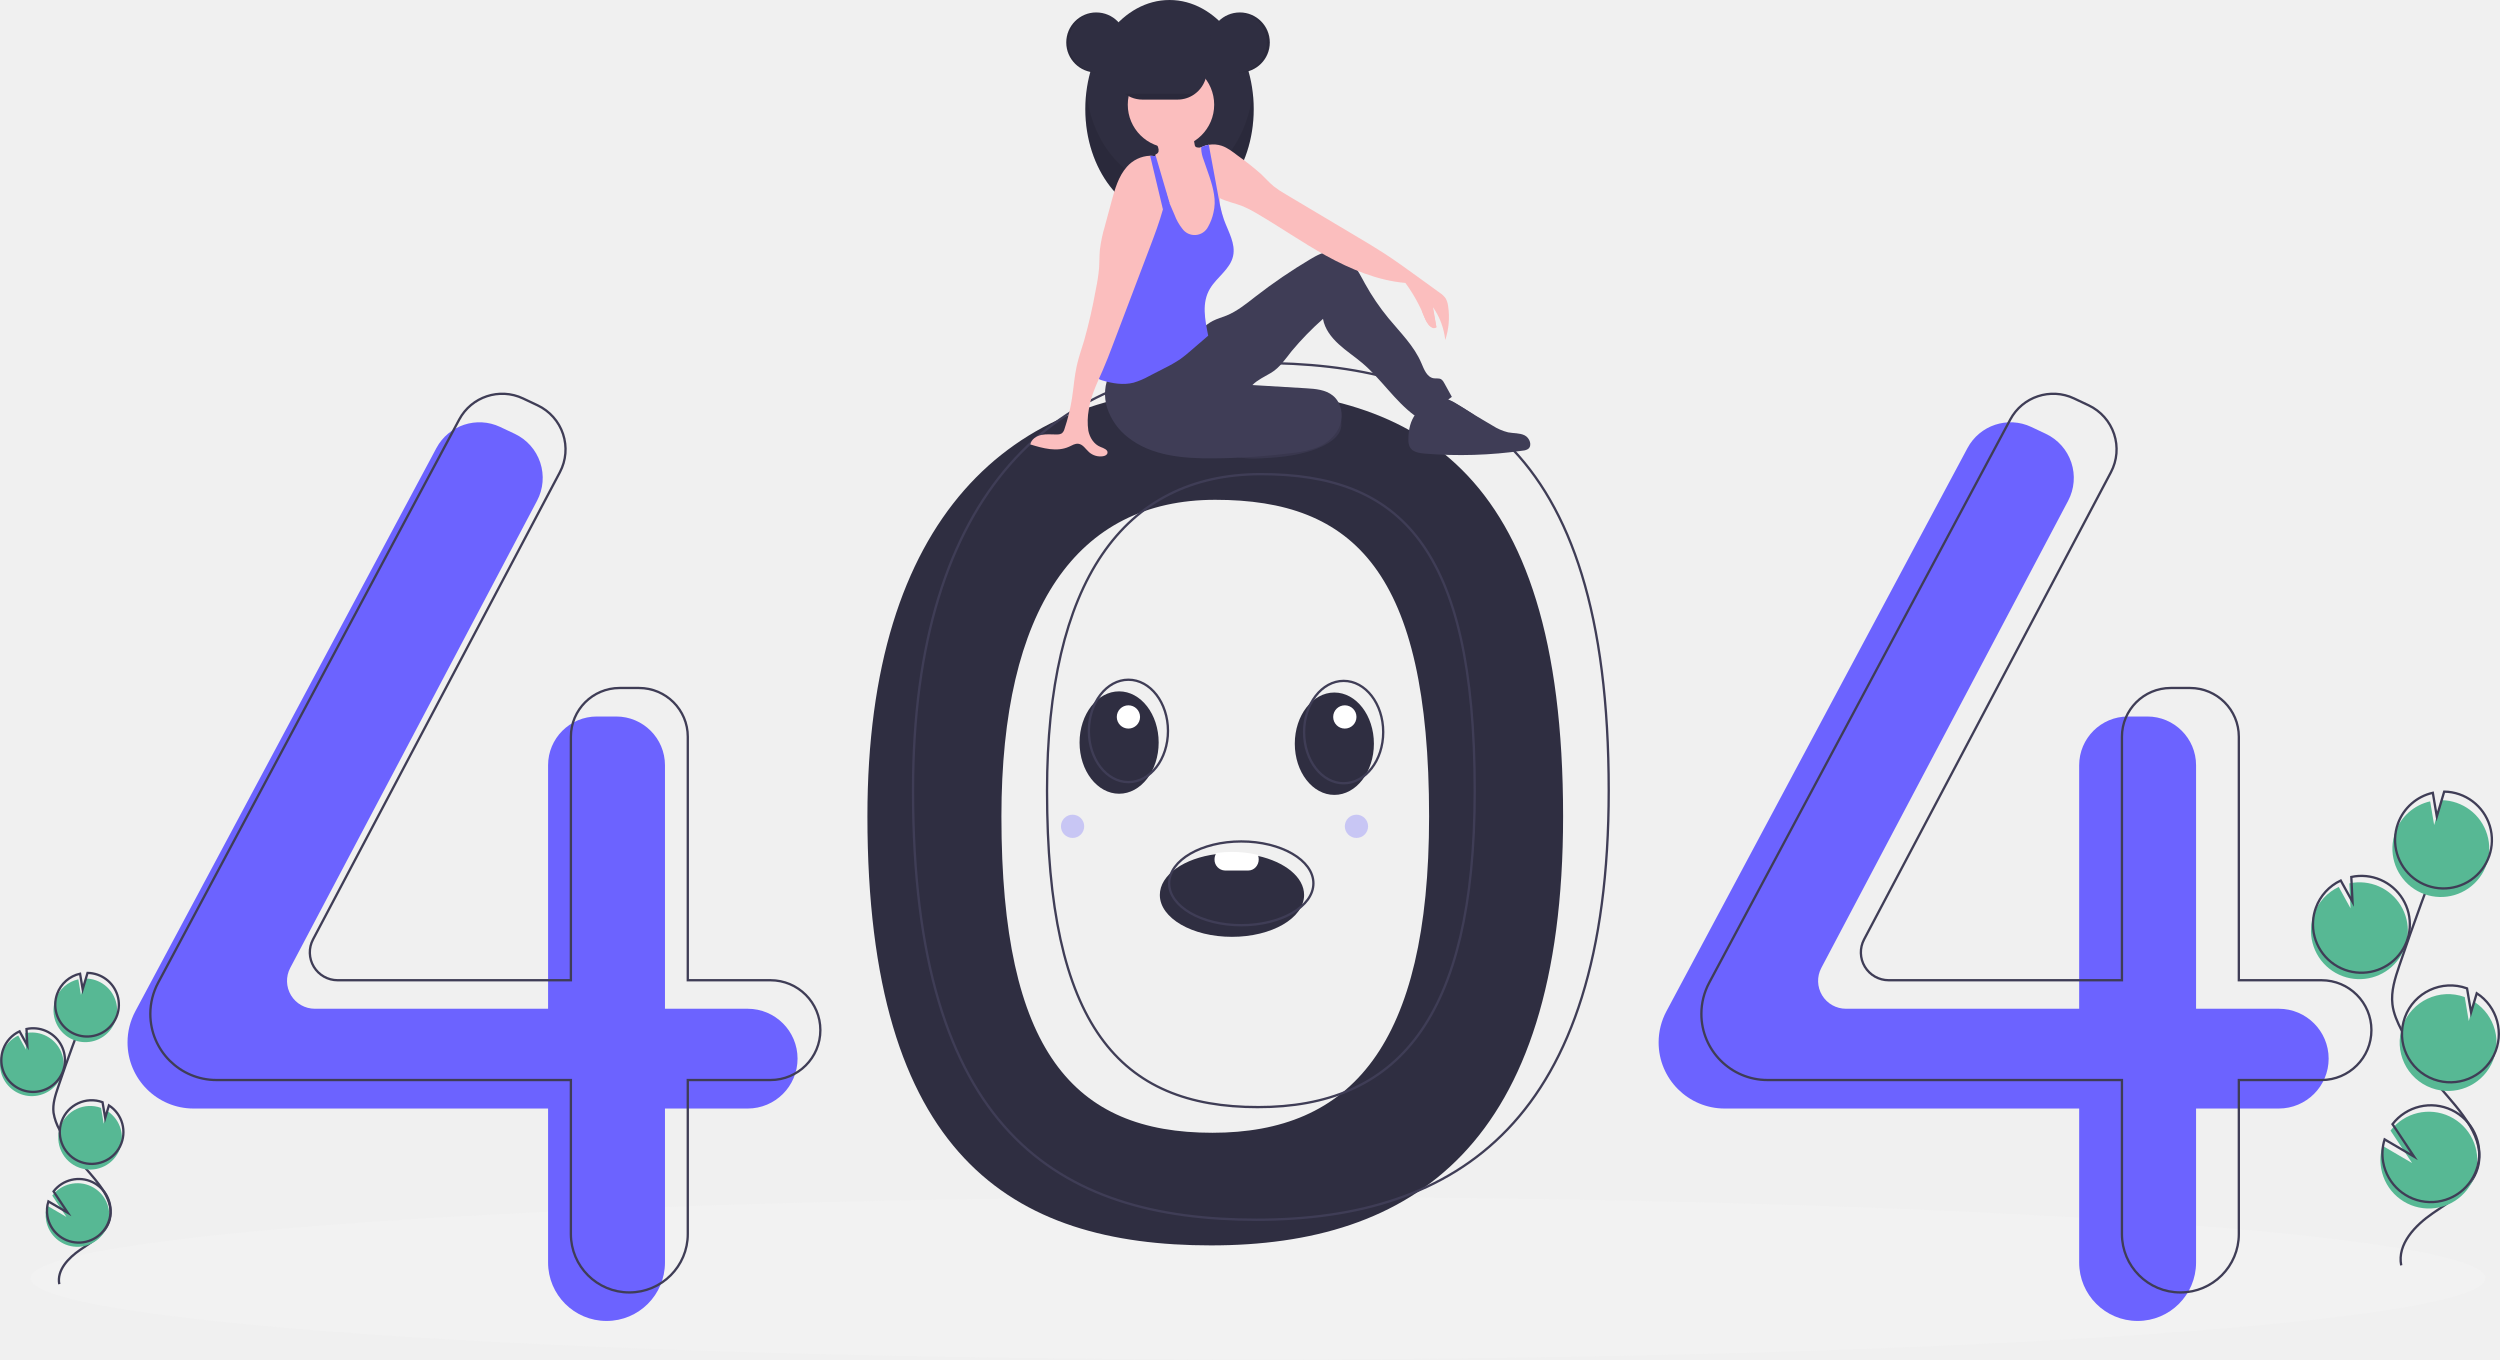
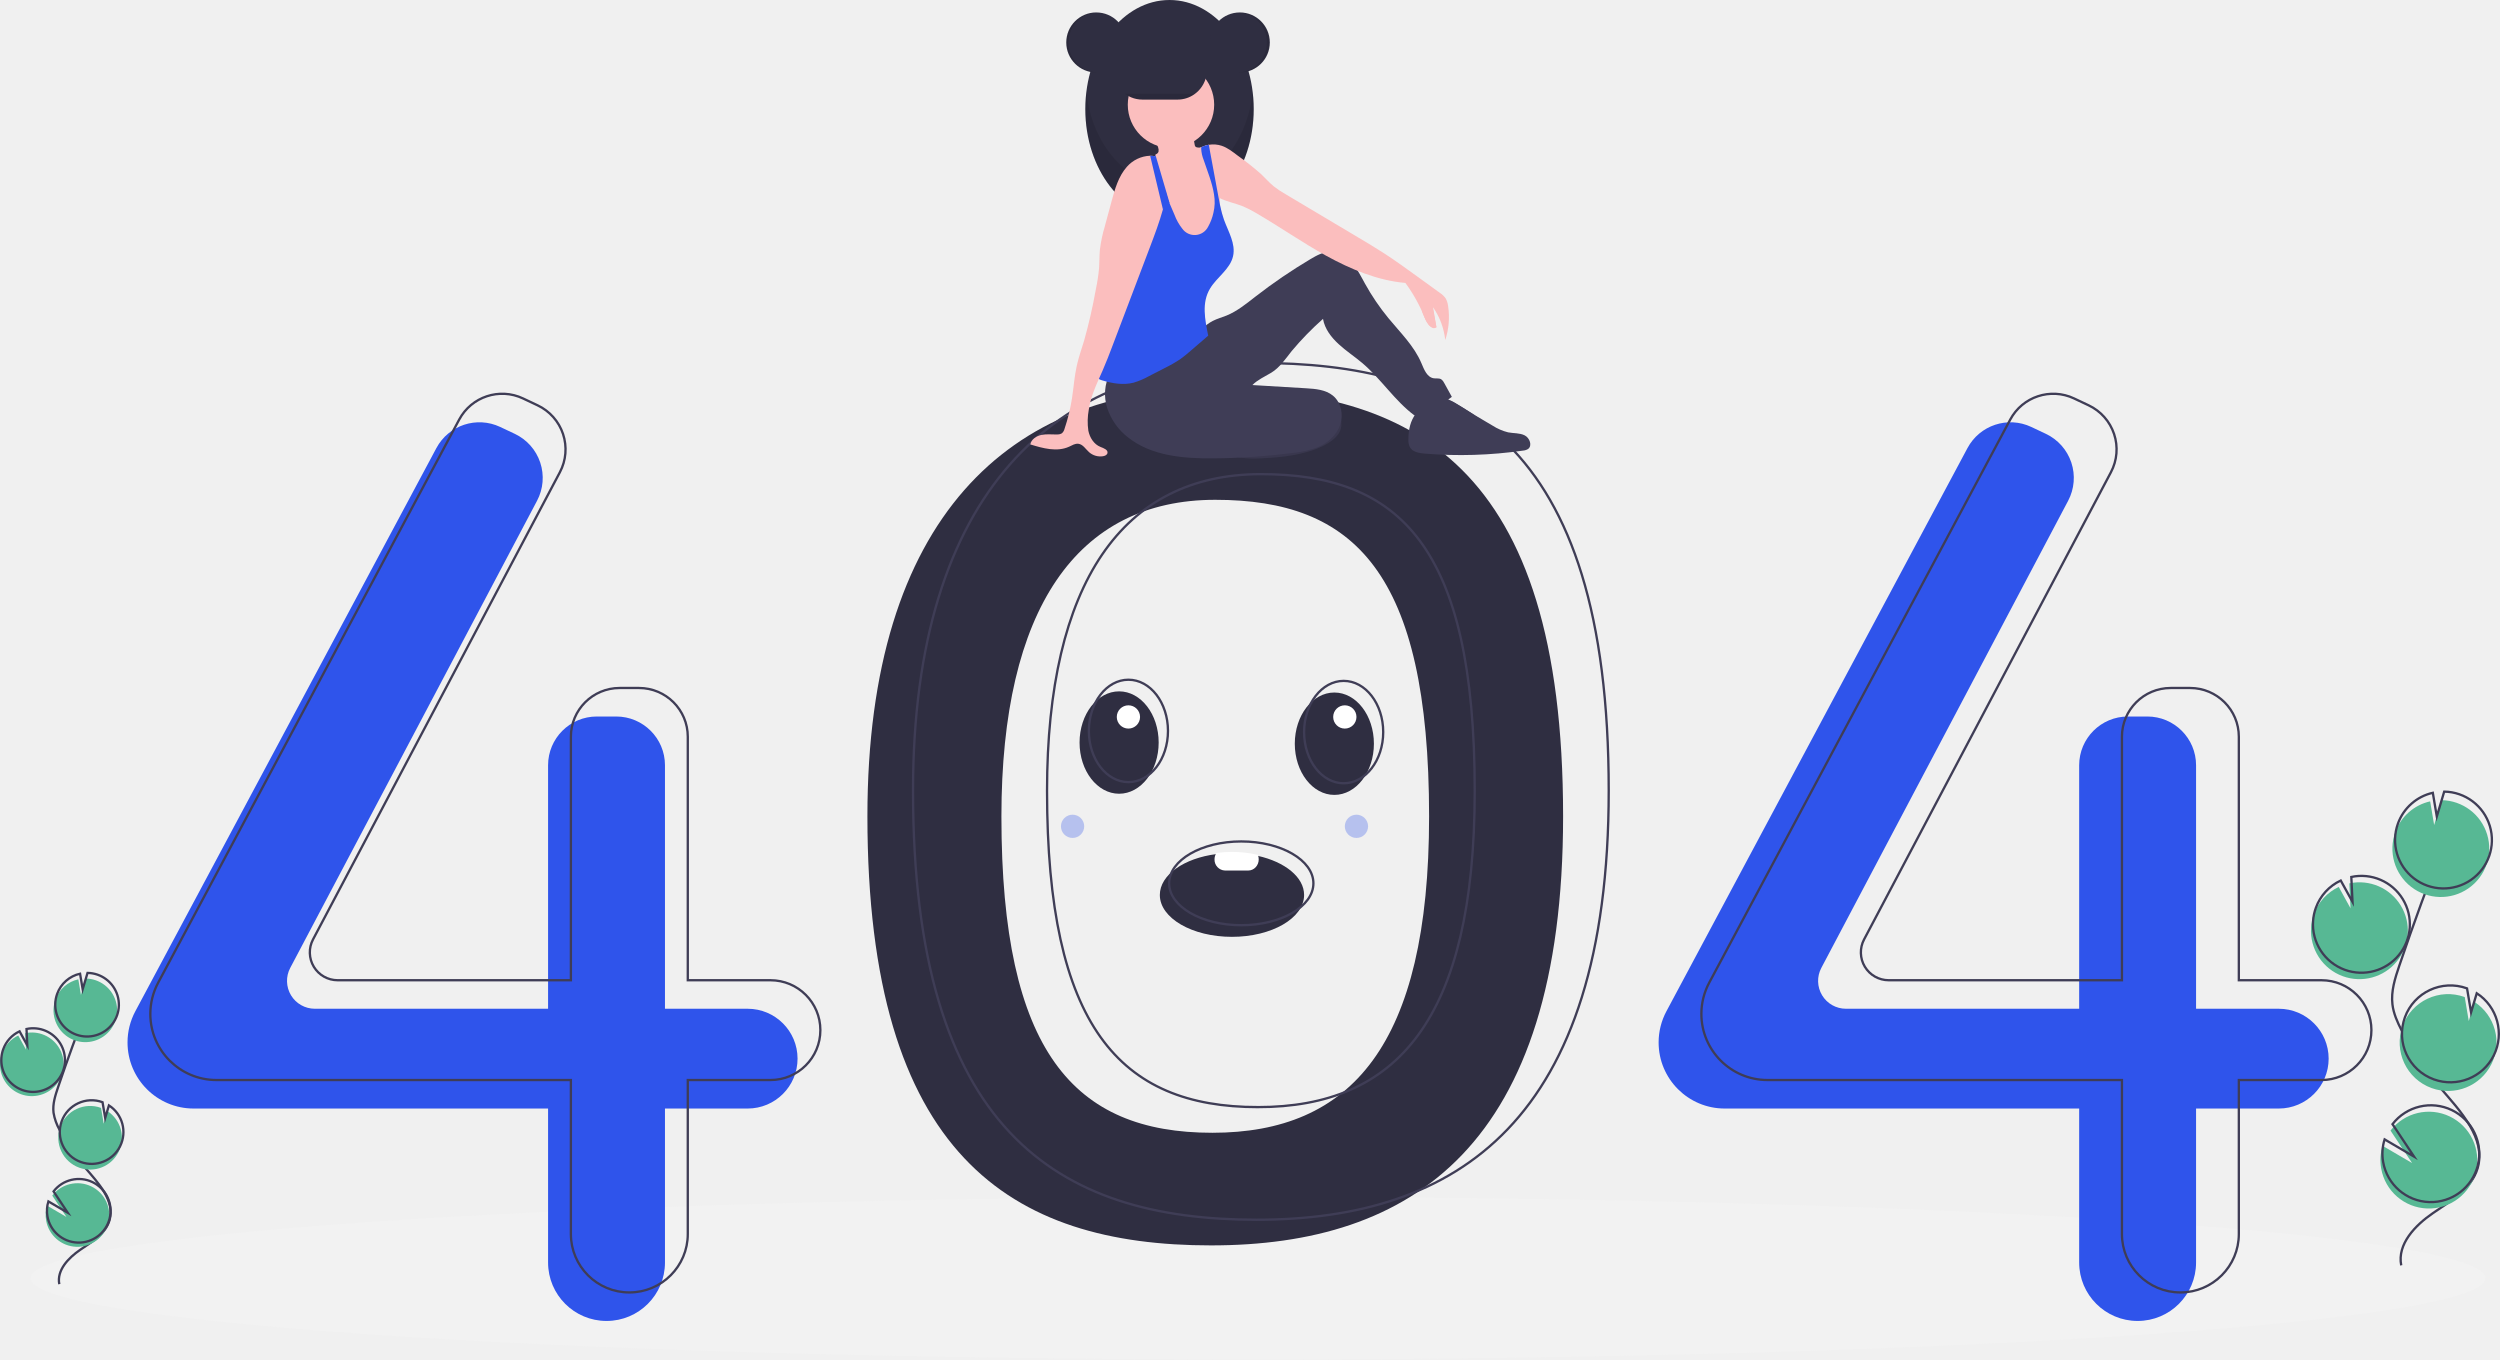
<svg xmlns="http://www.w3.org/2000/svg" id="fd59ce54-f850-4dfc-bc34-dd7d379d600e" data-name="Layer 1" width="1074.392" height="584.231" viewBox="0 0 1074.392 584.231">
  <ellipse cx="540.643" cy="549.309" rx="527.5" ry="34.922" fill="#f2f2f2" />
  <path d="M583.48,324.894c-85.944,0-147.651,55.139-147.651,183.798,0,145.813,61.707,184.411,147.651,184.411s151.327-42.274,151.327-184.411C734.807,356.753,669.424,324.894,583.48,324.894Zm.565,319.808c-59.527,0-90.626-34.923-90.626-135.916,0-89.112,32.372-136.105,91.899-136.105s91.899,30.868,91.899,136.105C677.217,607.234,643.572,644.703,584.045,644.703Z" transform="translate(-63.054 -157.8845)" fill="#2f2e41" />
-   <path d="M384.365,591.401H348.831V486.762A20.956,20.956,0,0,0,327.875,465.806h-8.326a20.956,20.956,0,0,0-20.956,20.956V591.401H198.363a11.963,11.963,0,0,1-10.578-17.552l106.082-200.78A20.956,20.956,0,0,0,284.287,344.33l-6.262-2.957a20.956,20.956,0,0,0-27.429,9.07L121.214,592.475a28.416,28.416,0,0,0-3.356,13.396v0a28.416,28.416,0,0,0,28.416,28.416H298.593v66.167a25.119,25.119,0,0,0,25.119,25.119h0a25.119,25.119,0,0,0,25.119-25.119V634.287h35.534a21.443,21.443,0,0,0,21.443-21.443v0A21.443,21.443,0,0,0,384.365,591.401Z" transform="translate(-63.054 -157.8845)" fill="#6c63ff" />
-   <path d="M1042.362,591.401h-35.534V486.762A20.956,20.956,0,0,0,985.872,465.806h-8.326a20.956,20.956,0,0,0-20.956,20.956V591.401H856.359a11.963,11.963,0,0,1-10.578-17.552L951.864,373.069A20.956,20.956,0,0,0,942.284,344.33l-6.262-2.957a20.956,20.956,0,0,0-27.429,9.07L779.211,592.475a28.416,28.416,0,0,0-3.356,13.396v0a28.416,28.416,0,0,0,28.416,28.416H956.589v66.167a25.119,25.119,0,0,0,25.119,25.119h0a25.119,25.119,0,0,0,25.119-25.119V634.287h35.534a21.443,21.443,0,0,0,21.443-21.443v0A21.443,21.443,0,0,0,1042.362,591.401Z" transform="translate(-63.054 -157.8845)" fill="#6c63ff" />
+   <path d="M384.365,591.401H348.831V486.762A20.956,20.956,0,0,0,327.875,465.806h-8.326a20.956,20.956,0,0,0-20.956,20.956V591.401H198.363a11.963,11.963,0,0,1-10.578-17.552l106.082-200.78A20.956,20.956,0,0,0,284.287,344.33l-6.262-2.957a20.956,20.956,0,0,0-27.429,9.07L121.214,592.475a28.416,28.416,0,0,0-3.356,13.396v0a28.416,28.416,0,0,0,28.416,28.416H298.593v66.167a25.119,25.119,0,0,0,25.119,25.119h0a25.119,25.119,0,0,0,25.119-25.119V634.287h35.534a21.443,21.443,0,0,0,21.443-21.443v0A21.443,21.443,0,0,0,384.365,591.401Z" transform="translate(-63.054 -157.8845)" fill="#2f54eb" />
+   <path d="M1042.362,591.401h-35.534V486.762A20.956,20.956,0,0,0,985.872,465.806h-8.326a20.956,20.956,0,0,0-20.956,20.956V591.401H856.359a11.963,11.963,0,0,1-10.578-17.552L951.864,373.069A20.956,20.956,0,0,0,942.284,344.33l-6.262-2.957a20.956,20.956,0,0,0-27.429,9.07L779.211,592.475a28.416,28.416,0,0,0-3.356,13.396v0a28.416,28.416,0,0,0,28.416,28.416H956.589v66.167a25.119,25.119,0,0,0,25.119,25.119h0a25.119,25.119,0,0,0,25.119-25.119V634.287h35.534a21.443,21.443,0,0,0,21.443-21.443v0A21.443,21.443,0,0,0,1042.362,591.401Z" transform="translate(-63.054 -157.8845)" fill="#2f54eb" />
  <path d="M394.168,579.148H358.634V474.509a20.956,20.956,0,0,0-20.956-20.956h-8.326a20.956,20.956,0,0,0-20.956,20.956V579.148H208.165a11.963,11.963,0,0,1-10.578-17.552L303.67,360.816a20.956,20.956,0,0,0-9.58-28.739l-6.262-2.957a20.956,20.956,0,0,0-27.429,9.07L131.017,580.222a28.416,28.416,0,0,0-3.356,13.396v0a28.416,28.416,0,0,0,28.416,28.416H308.395v66.167a25.119,25.119,0,0,0,25.119,25.119h0a25.119,25.119,0,0,0,25.119-25.119V622.034h35.534a21.443,21.443,0,0,0,21.443-21.443v0A21.443,21.443,0,0,0,394.168,579.148Z" transform="translate(-63.054 -157.8845)" fill="none" stroke="#3f3d56" stroke-miterlimit="10" />
  <path d="M1060.742,579.148h-35.534V474.509a20.956,20.956,0,0,0-20.956-20.956H995.925a20.956,20.956,0,0,0-20.956,20.956V579.148H874.739a11.963,11.963,0,0,1-10.578-17.552L970.244,360.816a20.956,20.956,0,0,0-9.58-28.739l-6.262-2.957a20.956,20.956,0,0,0-27.429,9.07L797.59,580.222a28.416,28.416,0,0,0-3.356,13.396v0a28.416,28.416,0,0,0,28.416,28.416H974.969v66.167a25.119,25.119,0,0,0,25.119,25.119h0a25.119,25.119,0,0,0,25.119-25.119V622.034h35.534a21.443,21.443,0,0,0,21.443-21.443v0A21.443,21.443,0,0,0,1060.742,579.148Z" transform="translate(-63.054 -157.8845)" fill="none" stroke="#3f3d56" stroke-miterlimit="10" />
  <path d="M603.085,313.866c-85.944,0-147.651,55.139-147.651,183.798,0,145.813,61.707,184.411,147.651,184.411s151.327-42.274,151.327-184.411C754.412,345.725,689.029,313.866,603.085,313.866Zm.565,319.808c-59.527,0-90.626-34.923-90.626-135.916,0-89.112,32.372-136.105,91.899-136.105s91.899,30.868,91.899,136.105C696.822,596.206,663.177,633.675,603.65,633.675Z" transform="translate(-63.054 -157.8845)" fill="none" stroke="#3f3d56" stroke-miterlimit="10" />
  <circle cx="471.141" cy="18.25" r="12.901" fill="#2f2e41" />
  <ellipse cx="502.607" cy="46.885" rx="36.186" ry="46.885" fill="#2f2e41" />
  <path d="M565.661,237.494c-18.128,0-33.141-17.271-35.776-39.805a60.976,60.976,0,0,0-.41,7.08c0,25.894,16.201,46.885,36.186,46.885s36.186-20.991,36.186-46.885a60.976,60.976,0,0,0-.41-7.08C598.803,220.224,583.789,237.494,565.661,237.494Z" transform="translate(-63.054 -157.8845)" opacity="0.1" />
  <path d="M639.296,342.073c-.777,3.193-4.128,5.751-7.839,7.538-7.802,3.757-17.425,4.878-26.76,5.254a45.176,45.176,0,0,1-7.144-.132,20.537,20.537,0,0,1-12.251-5.631,1.681,1.681,0,0,1,.044-2.844c4.969-5.459,13.262-8.806,21.616-11.216,6.334-1.827,17.381-6.561,24.29-5.922C637.944,329.739,640.277,338.041,639.296,342.073Z" transform="translate(-63.054 -157.8845)" fill="#3f3d56" />
  <path d="M639.296,342.073c-.777,3.193-4.128,5.751-7.839,7.538-7.802,3.757-17.425,4.878-26.76,5.254a45.176,45.176,0,0,1-7.144-.132,20.537,20.537,0,0,1-12.251-5.631,1.681,1.681,0,0,1,.044-2.844c4.969-5.459,13.262-8.806,21.616-11.216,6.334-1.827,17.381-6.561,24.29-5.922C637.944,329.739,640.277,338.041,639.296,342.073Z" transform="translate(-63.054 -157.8845)" opacity="0.1" />
  <path d="M540.098,318.206a19.77,19.77,0,0,0-1.199,15.075,26.339,26.339,0,0,0,8.829,12.497c10.095,8.092,23.988,9.205,36.925,9.093a284.649,284.649,0,0,0,33.905-2.324,40.538,40.538,0,0,0,11.001-2.554c4.222-1.827,7.933-5.178,9.436-9.526s.436-9.672-3.134-12.574c-3.137-2.55-7.463-2.9-11.498-3.143l-23.088-1.387c2.281-2.308,5.318-3.614,8.096-5.292,3.685-2.226,6.134-5.965,8.813-9.335a129.001,129.001,0,0,1,13.439-13.817c.751,4.31,3.478,7.85,6.687,10.824s6.908,5.368,10.244,8.2c8.079,6.858,13.896,16.167,22.392,22.5a43.829,43.829,0,0,0,16.049-8.012l-3.302-5.981a3.94,3.94,0,0,0-1.245-1.553c-.935-.575-2.14-.279-3.225-.441-2.901-.435-4.168-3.784-5.306-6.487-3.125-7.422-9.108-13.18-14.218-19.404a98.009,98.009,0,0,1-9.996-14.723c-1.717-3.102-3.288-6.331-5.617-9.003s-5.594-4.773-9.139-4.781c-3.132-.007-6.021,1.584-8.714,3.183a230.477,230.477,0,0,0-23.63,16.099c-3.944,3.062-7.863,6.296-12.489,8.174-1.947.79-4,1.331-5.869,2.292-3.273,1.684-5.757,4.534-8.431,7.064C566.277,311.892,553.219,317.738,540.098,318.206Z" transform="translate(-63.054 -157.8845)" fill="#3f3d56" />
  <path d="M588.374,253.983a23.774,23.774,0,0,1-1.734,8.033,10.045,10.045,0,0,1-5.768,5.573,12.375,12.375,0,0,1-5.623.182,10.882,10.882,0,0,1-4.582-1.561c-2.165-1.488-3.244-4.144-3.637-6.743-.393-2.596-.217-5.249-.469-7.863a42.944,42.944,0,0,0-1.202-6.255c-.17-.683-.343-1.362-.513-2.042-.167-.68-.33-1.359-.481-2.039-.138-.639-.267-1.281-.378-1.926-.091-.544-.173-1.092-.233-1.643a18.423,18.423,0,0,0-.809-4.811,14.607,14.607,0,0,0-1.687-2.854c-.286-.409-.563-.818-.818-1.243a5.89,5.89,0,0,1-.972-3.748,3.286,3.286,0,0,1,.148-.601c.025-.076.053-.151.085-.223A1.802,1.802,0,0,0,560.932,223.07a3.433,3.433,0,0,0-.148-1.778,11.318,11.318,0,0,0-.96-2.288c-.264-.478-1.161-1.34-1.167-1.888-.013-1.101,2.14-1.989,3.011-2.423a16.796,16.796,0,0,1,8.597-1.743c1.904.129,3.968.714,5.019,2.31.944,1.438.818,3.301,1.221,4.972a1.471,1.471,0,0,0,.299.664,1.341,1.341,0,0,0,.739.34,4.549,4.549,0,0,0,1.416.057h.003a2.931,2.931,0,0,0,.371-.054,4.957,4.957,0,0,0,2.033-.878q.585-.156,1.18-.255a.251.251,0,0,0,.047-.009c1.576,4.975,1.781,10.308,3.071,15.374.639,2.52,1.554,5.009,1.683,7.602.009.113.013.23.016.346.019.834-.047,1.674-.013,2.505a6.981,6.981,0,0,0,.126,1.114,15.611,15.611,0,0,0,.525,1.743l.009.028c.06.183.116.368.164.554.035.135.066.267.091.403l.003.009A14.938,14.938,0,0,1,588.374,253.983Z" transform="translate(-63.054 -157.8845)" fill="#fbbebe" />
  <circle cx="503.237" cy="44.997" r="18.565" fill="#fbbebe" />
  <path d="M684.157,304.033a30.445,30.445,0,0,0-5.236-14.103q.722,4.295,1.447,8.587a3.214,3.214,0,0,1-3.367-1.035,10.337,10.337,0,0,1-1.765-3.276,67.466,67.466,0,0,0-8.21-14.736c-11.819-.985-23.502-5.884-33.896-11.595-10.396-5.708-20.126-12.552-30.384-18.502a43.573,43.573,0,0,0-5.544-2.832c-3.21-1.287-6.812-1.954-9.855-3.468-.204-.101-.409-.208-.61-.318a12.578,12.578,0,0,1-1.945-1.306,10.344,10.344,0,0,1-.931-.856,20.351,20.351,0,0,1-3.559-5.953c-1.633-3.612-2.215-7.97-3.845-11.583a11.203,11.203,0,0,1,2.502-1.765h.003c.132-.069.264-.135.4-.198a11.94,11.94,0,0,1,2.004-.733q.585-.156,1.18-.255a.251.251,0,0,0,.047-.009,11.566,11.566,0,0,1,5.491.434c2.587.875,4.767,2.621,6.941,4.273a114.02,114.02,0,0,1,10.148,8.049c1.794,1.718,3.43,3.606,5.359,5.167a42.144,42.144,0,0,0,5.057,3.351q15.656,9.327,31.315,18.65c3.534,2.105,7.07,4.21,10.526,6.438,5.249,3.386,10.308,7.055,15.365,10.721q4.47,3.238,8.936,6.479a9.728,9.728,0,0,1,2.533,2.341,8.472,8.472,0,0,1,1.123,3.433A31.387,31.387,0,0,1,684.157,304.033Z" transform="translate(-63.054 -157.8845)" fill="#fbbebe" />
-   <path d="M592.977,267.944c-1.252,5.617-6.929,9.012-9.896,13.946-3.688,6.123-2.184,13.241-.799,20.255q-3.795,3.271-7.593,6.542c-1.397,1.199-2.794,2.404-4.298,3.464a57.351,57.351,0,0,1-6.86,3.94q-3.361,1.728-6.721,3.458a32.128,32.128,0,0,1-6.58,2.788c-4.415,1.133-9.103.34-13.471-.972a6.088,6.088,0,0,1-1.473-.601,2.394,2.394,0,0,1-.699-.632,3.911,3.911,0,0,1-.444-2.539c.444-7.351,2.24-14.547,4.031-21.69a85.26,85.26,0,0,1,3.848-12.577,85.077,85.077,0,0,1,5.415-10.151,68.368,68.368,0,0,1,7.929-11.514,18.479,18.479,0,0,0,3.675-4.739c1.117-2.549.686-5.472.913-8.247a17.148,17.148,0,0,1,1.633-6.007v-.003a17.093,17.093,0,0,1,1.743-2.882q.458,1.067.916,2.13.302.699.598,1.394.387.897.768,1.787,1.1,2.558,2.196,5.113a21.59,21.59,0,0,0,3.335,5.944,6.499,6.499,0,0,0,11.123-.853,21.261,21.261,0,0,0,2.272-6.013,19.215,19.215,0,0,0,.252-7.835c-.758-5.009-2.889-10.126-4.437-14.78a14.945,14.945,0,0,1-1.079-4.871,3.351,3.351,0,0,1,.057-.56c.009-.047.019-.098.028-.145a11.94,11.94,0,0,1,2.004-.733q.585-.156,1.18-.255,2.044,11.064,4.094,22.127c.032.173.066.346.098.522.195,1.057.393,2.115.614,3.169.198.957.412,1.91.651,2.857l.009.028c.082.321.167.639.255.957l.003.009c.242.868.513,1.731.818,2.58C590.938,257.475,594.164,262.629,592.977,267.944Z" transform="translate(-63.054 -157.8845)" fill="#6c63ff" />
+   <path d="M592.977,267.944c-1.252,5.617-6.929,9.012-9.896,13.946-3.688,6.123-2.184,13.241-.799,20.255q-3.795,3.271-7.593,6.542c-1.397,1.199-2.794,2.404-4.298,3.464a57.351,57.351,0,0,1-6.86,3.94q-3.361,1.728-6.721,3.458a32.128,32.128,0,0,1-6.58,2.788c-4.415,1.133-9.103.34-13.471-.972a6.088,6.088,0,0,1-1.473-.601,2.394,2.394,0,0,1-.699-.632,3.911,3.911,0,0,1-.444-2.539c.444-7.351,2.24-14.547,4.031-21.69a85.26,85.26,0,0,1,3.848-12.577,85.077,85.077,0,0,1,5.415-10.151,68.368,68.368,0,0,1,7.929-11.514,18.479,18.479,0,0,0,3.675-4.739c1.117-2.549.686-5.472.913-8.247a17.148,17.148,0,0,1,1.633-6.007v-.003a17.093,17.093,0,0,1,1.743-2.882q.458,1.067.916,2.13.302.699.598,1.394.387.897.768,1.787,1.1,2.558,2.196,5.113a21.59,21.59,0,0,0,3.335,5.944,6.499,6.499,0,0,0,11.123-.853,21.261,21.261,0,0,0,2.272-6.013,19.215,19.215,0,0,0,.252-7.835c-.758-5.009-2.889-10.126-4.437-14.78a14.945,14.945,0,0,1-1.079-4.871,3.351,3.351,0,0,1,.057-.56c.009-.047.019-.098.028-.145a11.94,11.94,0,0,1,2.004-.733q.585-.156,1.18-.255,2.044,11.064,4.094,22.127c.032.173.066.346.098.522.195,1.057.393,2.115.614,3.169.198.957.412,1.91.651,2.857l.009.028c.082.321.167.639.255.957l.003.009c.242.868.513,1.731.818,2.58C590.938,257.475,594.164,262.629,592.977,267.944Z" transform="translate(-63.054 -157.8845)" fill="#2f54eb" />
  <path d="M668.321,346.877a6.583,6.583,0,0,0,.61,3.143c1.162,2.124,3.95,2.606,6.362,2.805a188.377,188.377,0,0,0,42.266-1.288,4.886,4.886,0,0,0,2.151-.668c1.99-1.395.763-4.795-1.41-5.884s-4.751-.826-7.135-1.297a22.479,22.479,0,0,1-6.678-2.896q-7.252-4.167-14.293-8.688c-2.795-1.795-6.093-3.71-9.24-2.646C672.43,332.343,668.265,337.681,668.321,346.877Z" transform="translate(-63.054 -157.8845)" fill="#3f3d56" />
  <path d="M564.437,240.874v.003c-.022.132-.044.261-.072.39-.035.214-.076.431-.116.645-.39,1.998-.868,3.987-1.419,5.963-1.51,5.459-3.534,10.831-5.541,16.123q-8.081,21.287-16.164,42.577c-1.359,3.575-2.716,7.152-4.261,10.654-.516,1.167-1.048,2.344-1.576,3.534-1.894,4.257-3.713,8.653-4.317,13.184a27.45,27.45,0,0,0-.192,9.04c.604,2.97,2.407,5.872,5.23,6.97,1.378.538,3.351,1.259,2.974,2.69-.204.787-1.098,1.171-1.901,1.303a7.312,7.312,0,0,1-5.966-1.718c-1.507-1.337-2.665-3.417-4.67-3.641-1.388-.151-2.665.68-3.936,1.262-5.186,2.369-11.227.711-16.674-.972.428-2.206,2.643-3.66,4.843-4.1,2.199-.444,4.474-.129,6.718-.189a3.51,3.51,0,0,0,2.042-.525,3.705,3.705,0,0,0,1.101-1.882,78.964,78.964,0,0,0,3.213-13.147c.724-4.666,1.026-9.405,2.058-14.015.802-3.597,2.042-7.08,3.106-10.61a224.682,224.682,0,0,0,5.06-22.077,78.02,78.02,0,0,0,1.425-9.368c.179-2.612.094-5.236.346-7.838a60.888,60.888,0,0,1,2.111-9.997q1.444-5.348,2.885-10.689c1.425-5.271,2.955-10.746,6.567-14.843a13.962,13.962,0,0,1,10.028-4.789,9.882,9.882,0,0,1,2.13.23c.116.028.233.057.349.088a8.634,8.634,0,0,1,2.174.9c1.114-.708,1.68-.459,2.42.632a6.973,6.973,0,0,1,.881,3.795A52.424,52.424,0,0,1,564.437,240.874Z" transform="translate(-63.054 -157.8845)" fill="#fbbebe" />
-   <path d="M565.661,245.046l-.047.047-.255.255-2.53,2.527-1.24-5.208-4.251-17.854a9.882,9.882,0,0,1,2.13.23,3.286,3.286,0,0,1,.148-.601l.201.689,1.441,4.902,2.728,9.308.45,1.532v.003Z" transform="translate(-63.054 -157.8845)" fill="#6c63ff" />
+   <path d="M565.661,245.046l-.047.047-.255.255-2.53,2.527-1.24-5.208-4.251-17.854a9.882,9.882,0,0,1,2.13.23,3.286,3.286,0,0,1,.148-.601l.201.689,1.441,4.902,2.728,9.308.45,1.532v.003Z" transform="translate(-63.054 -157.8845)" fill="#2f54eb" />
  <path d="M581.715,188.087a12.582,12.582,0,0,1-3.7,8.896,12.314,12.314,0,0,1-1.36,1.176,12.528,12.528,0,0,1-7.536,2.524H554.023a12.59,12.59,0,0,1,0-25.18h15.096A12.629,12.629,0,0,1,581.715,188.087Z" transform="translate(-63.054 -157.8845)" fill="#2f2e41" />
  <circle cx="532.815" cy="18.25" r="12.901" fill="#2f2e41" />
  <path d="M595.554,163.234c-.158,0-.315.006-.472.012a12.898,12.898,0,0,1,0,25.778c.157.006.314.012.472.012a12.901,12.901,0,1,0,0-25.802Z" transform="translate(-63.054 -157.8845)" opacity="0.1" />
  <path d="M534.195,163.234c.158,0,.315.006.472.012a12.898,12.898,0,0,0,0,25.778c-.157.006-.314.012-.472.012a12.901,12.901,0,0,1,0-25.802Z" transform="translate(-63.054 -157.8845)" opacity="0.1" />
  <path d="M576.655,198.159a12.528,12.528,0,0,1-7.536,2.524H554.023a12.528,12.528,0,0,1-7.536-2.524Z" transform="translate(-63.054 -157.8845)" opacity="0.1" />
  <path d="M674.14,291.64s3.252,9.372,6.229,6.876L677.996,286.267Z" transform="translate(-63.054 -157.8845)" fill="#fbbebe" />
  <path d="M1069.918,577.434a20.813,20.813,0,1,0,2.772-39.915l.521,10.712-5.068-9.18a20.734,20.734,0,0,0-10.684,11.723,20.408,20.408,0,0,0-1.197,5.63A20.809,20.809,0,0,0,1069.918,577.434Z" transform="translate(-63.054 -157.8845)" fill="#57b894" />
  <path d="M1094.995,701.678c-1.789-9.11,5.963-17.187,13.621-22.437s16.605-10.408,19.218-19.317c3.755-12.804-7.43-24.53-16.136-34.642a125.3,125.3,0,0,1-16.524-24.557c-1.811-3.533-3.476-7.225-3.952-11.166-.686-5.675,1.137-11.323,2.974-16.737q9.179-27.052,19.628-53.65" transform="translate(-63.054 -157.8845)" fill="none" stroke="#3f3d56" stroke-miterlimit="10" />
  <path d="M1070.775,574.676a20.813,20.813,0,1,0,2.772-39.915l.521,10.712-5.068-9.18a20.734,20.734,0,0,0-10.684,11.723,20.408,20.408,0,0,0-1.197,5.63A20.809,20.809,0,0,0,1070.775,574.676Z" transform="translate(-63.054 -157.8845)" fill="none" stroke="#3f3d56" stroke-miterlimit="10" />
  <path d="M1092.451,515.473a20.788,20.788,0,0,1,14.98-13.198l1.714,10.184,3.177-10.696a20.81,20.81,0,1,1-19.871,13.71Z" transform="translate(-63.054 -157.8845)" fill="#57b894" />
  <path d="M1093.594,511.795a20.788,20.788,0,0,1,14.98-13.198l1.714,10.184,3.177-10.696a20.81,20.81,0,1,1-19.871,13.71Z" transform="translate(-63.054 -157.8845)" fill="none" stroke="#3f3d56" stroke-miterlimit="10" />
  <path d="M1108.045,625.489a20.81,20.81,0,0,0,18.419-37.023l-2.441,8.219-1.731-10.304a.362.362,0,0,0-.053-.02,20.811,20.811,0,1,0-14.194,39.127Z" transform="translate(-63.054 -157.8845)" fill="#57b894" />
  <path d="M1109.035,621.764a20.81,20.81,0,0,0,18.419-37.023l-2.441,8.219-1.731-10.304a.362.362,0,0,0-.053-.02,20.811,20.811,0,1,0-14.194,39.127Z" transform="translate(-63.054 -157.8845)" fill="none" stroke="#3f3d56" stroke-miterlimit="10" />
  <path d="M1086.378,660.051a20.801,20.801,0,1,0,4.011-16.297l9.273,13.957-12.67-7.408A20.616,20.616,0,0,0,1086.378,660.051Z" transform="translate(-63.054 -157.8845)" fill="#57b894" />
  <path d="M1087.235,657.294a20.801,20.801,0,1,0,4.011-16.297l9.273,13.957-12.67-7.408A20.616,20.616,0,0,0,1087.235,657.294Z" transform="translate(-63.054 -157.8845)" fill="none" stroke="#3f3d56" stroke-miterlimit="10" />
  <path d="M72.061,628.133a13.674,13.674,0,1,0,1.821-26.225l.342,7.038-3.33-6.032a13.623,13.623,0,0,0-7.019,7.702,13.409,13.409,0,0,0-.787,3.699A13.672,13.672,0,0,0,72.061,628.133Z" transform="translate(-63.054 -157.8845)" fill="#57b894" />
  <path d="M88.538,709.763c-1.175-5.986,3.918-11.292,8.949-14.741s10.91-6.838,12.626-12.692c2.467-8.412-4.882-16.117-10.601-22.76A82.324,82.324,0,0,1,88.656,643.436a22.21,22.21,0,0,1-2.597-7.336c-.451-3.729.747-7.439,1.954-10.996q6.031-17.773,12.896-35.249" transform="translate(-63.054 -157.8845)" fill="none" stroke="#3f3d56" stroke-miterlimit="10" />
  <path d="M72.625,626.321a13.674,13.674,0,1,0,1.821-26.225l.342,7.038L71.458,601.103a13.623,13.623,0,0,0-7.019,7.702,13.409,13.409,0,0,0-.787,3.699A13.672,13.672,0,0,0,72.625,626.321Z" transform="translate(-63.054 -157.8845)" fill="none" stroke="#3f3d56" stroke-miterlimit="10" />
  <path d="M86.866,587.423a13.658,13.658,0,0,1,9.842-8.671l1.126,6.691,2.087-7.027a13.673,13.673,0,1,1-13.055,9.007Z" transform="translate(-63.054 -157.8845)" fill="#57b894" />
  <path d="M87.617,585.007a13.658,13.658,0,0,1,9.842-8.671l1.126,6.691L100.673,576a13.673,13.673,0,1,1-13.055,9.007Z" transform="translate(-63.054 -157.8845)" fill="none" stroke="#3f3d56" stroke-miterlimit="10" />
  <path d="M97.112,659.706a13.673,13.673,0,0,0,12.102-24.325l-1.604,5.4-1.137-6.77a.238.238,0,0,0-.035-.013,13.673,13.673,0,1,0-9.326,25.707Z" transform="translate(-63.054 -157.8845)" fill="#57b894" />
  <path d="M97.762,657.259a13.673,13.673,0,0,0,12.102-24.325l-1.604,5.4-1.137-6.77a.238.238,0,0,0-.035-.013,13.673,13.673,0,1,0-9.326,25.707Z" transform="translate(-63.054 -157.8845)" fill="none" stroke="#3f3d56" stroke-miterlimit="10" />
  <path d="M82.876,682.414a13.667,13.667,0,1,0,2.635-10.708l6.092,9.17-8.324-4.867A13.545,13.545,0,0,0,82.876,682.414Z" transform="translate(-63.054 -157.8845)" fill="#57b894" />
  <path d="M83.439,680.602a13.667,13.667,0,1,0,2.635-10.708l6.092,9.17-8.324-4.867A13.545,13.545,0,0,0,83.439,680.602Z" transform="translate(-63.054 -157.8845)" fill="none" stroke="#3f3d56" stroke-miterlimit="10" />
  <ellipse cx="480.946" cy="319.115" rx="17" ry="22" fill="#2f2e41" />
  <ellipse cx="573.446" cy="319.615" rx="17" ry="22" fill="#2f2e41" />
  <path d="M623.5,542.5c0,9.94-13.88,18-31,18s-31-8.06-31-18c0-8.61,10.41-15.81,24.32-17.57a50.104,50.104,0,0,1,6.68-.43,50.699,50.699,0,0,1,11.13,1.2C615.25,528.29,623.5,534.84,623.5,542.5Z" transform="translate(-63.054 -157.8845)" fill="#2f2e41" />
  <ellipse cx="484.946" cy="314.115" rx="17" ry="22" fill="none" stroke="#3f3d56" stroke-miterlimit="10" />
  <ellipse cx="577.446" cy="314.615" rx="17" ry="22" fill="none" stroke="#3f3d56" stroke-miterlimit="10" />
  <ellipse cx="533.446" cy="379.615" rx="31" ry="18" fill="none" stroke="#3f3d56" stroke-miterlimit="10" />
  <path d="M604,527.2a4.937,4.937,0,0,1-1.32,3.392A4.339,4.339,0,0,1,599.5,532h-10a4.664,4.664,0,0,1-4.5-4.8,4.905,4.905,0,0,1,.82-2.741A47.02,47.02,0,0,1,592.5,524a47.665,47.665,0,0,1,11.13,1.28A5.067,5.067,0,0,1,604,527.2Z" transform="translate(-63.054 -157.8845)" fill="#fff" />
  <circle cx="484.946" cy="308.115" r="5" fill="#fff" />
  <circle cx="577.946" cy="308.115" r="5" fill="#fff" />
-   <circle cx="582.946" cy="355.115" r="5" fill="#6c63ff" opacity="0.3" />
-   <circle cx="460.946" cy="355.115" r="5" fill="#6c63ff" opacity="0.3" />
+   <circle cx="582.946" cy="355.115" r="5" fill="#2f54eb" opacity="0.3" />
+   <circle cx="460.946" cy="355.115" r="5" fill="#2f54eb" opacity="0.3" />
</svg>
